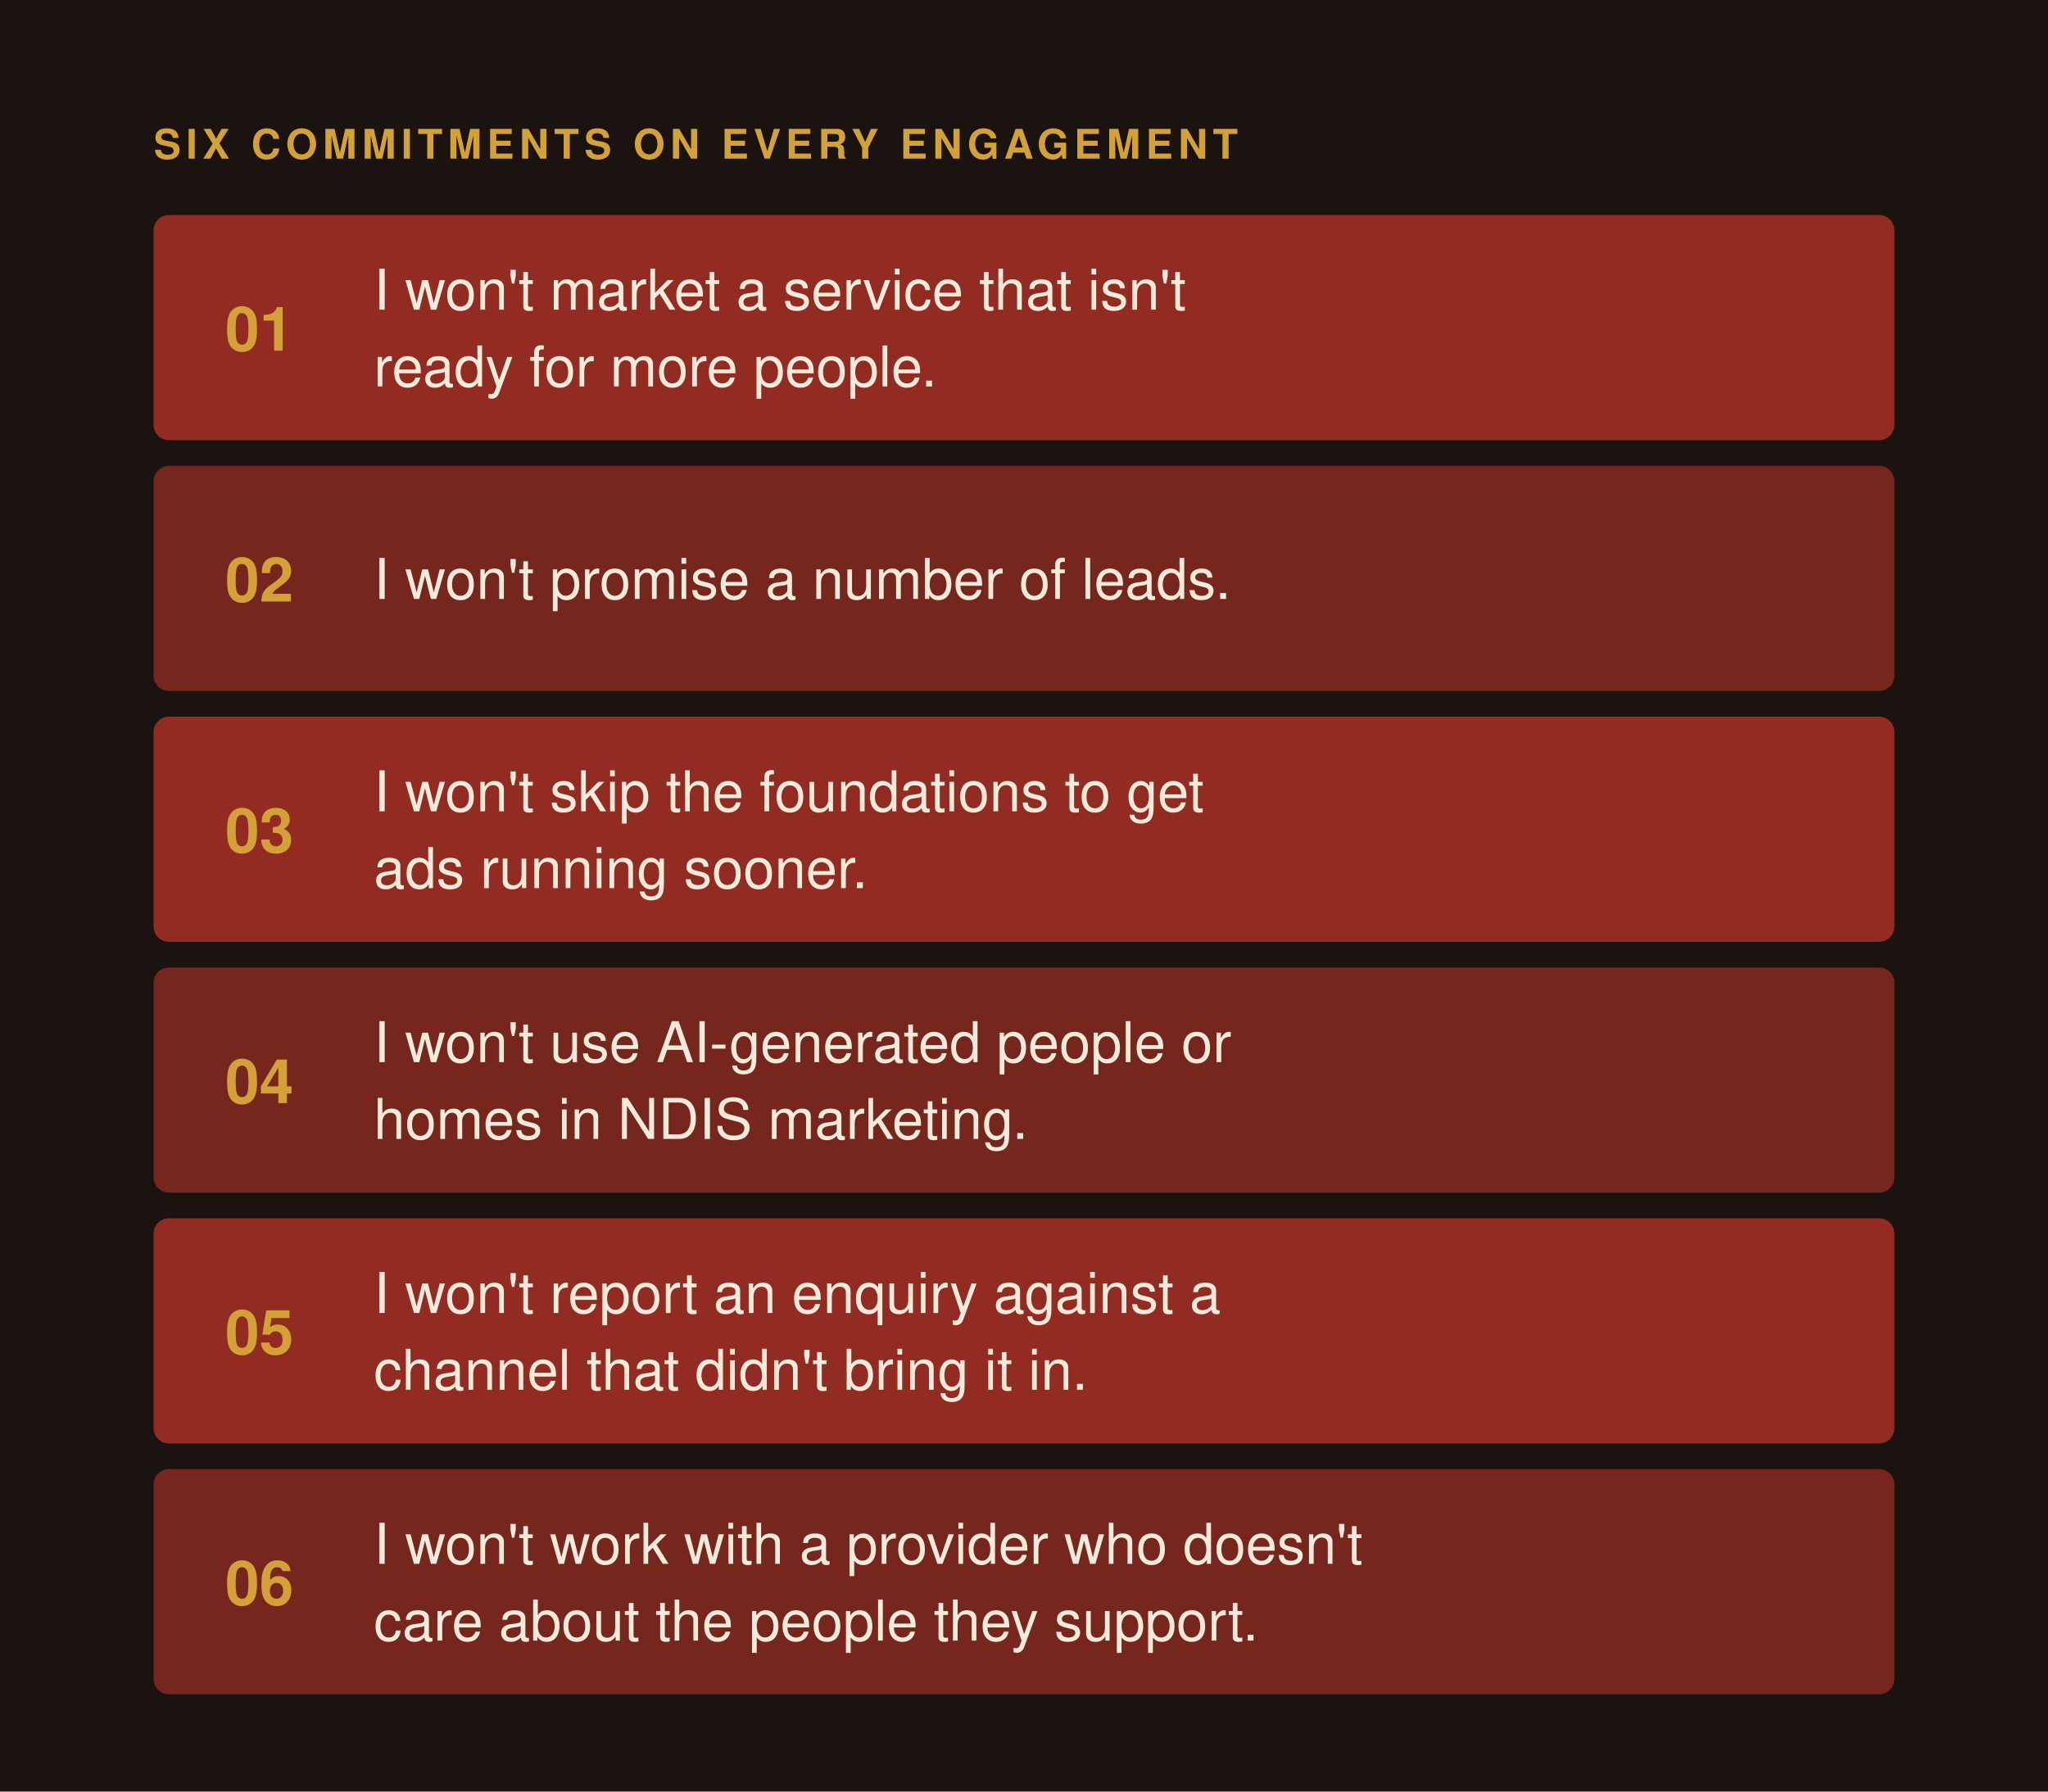
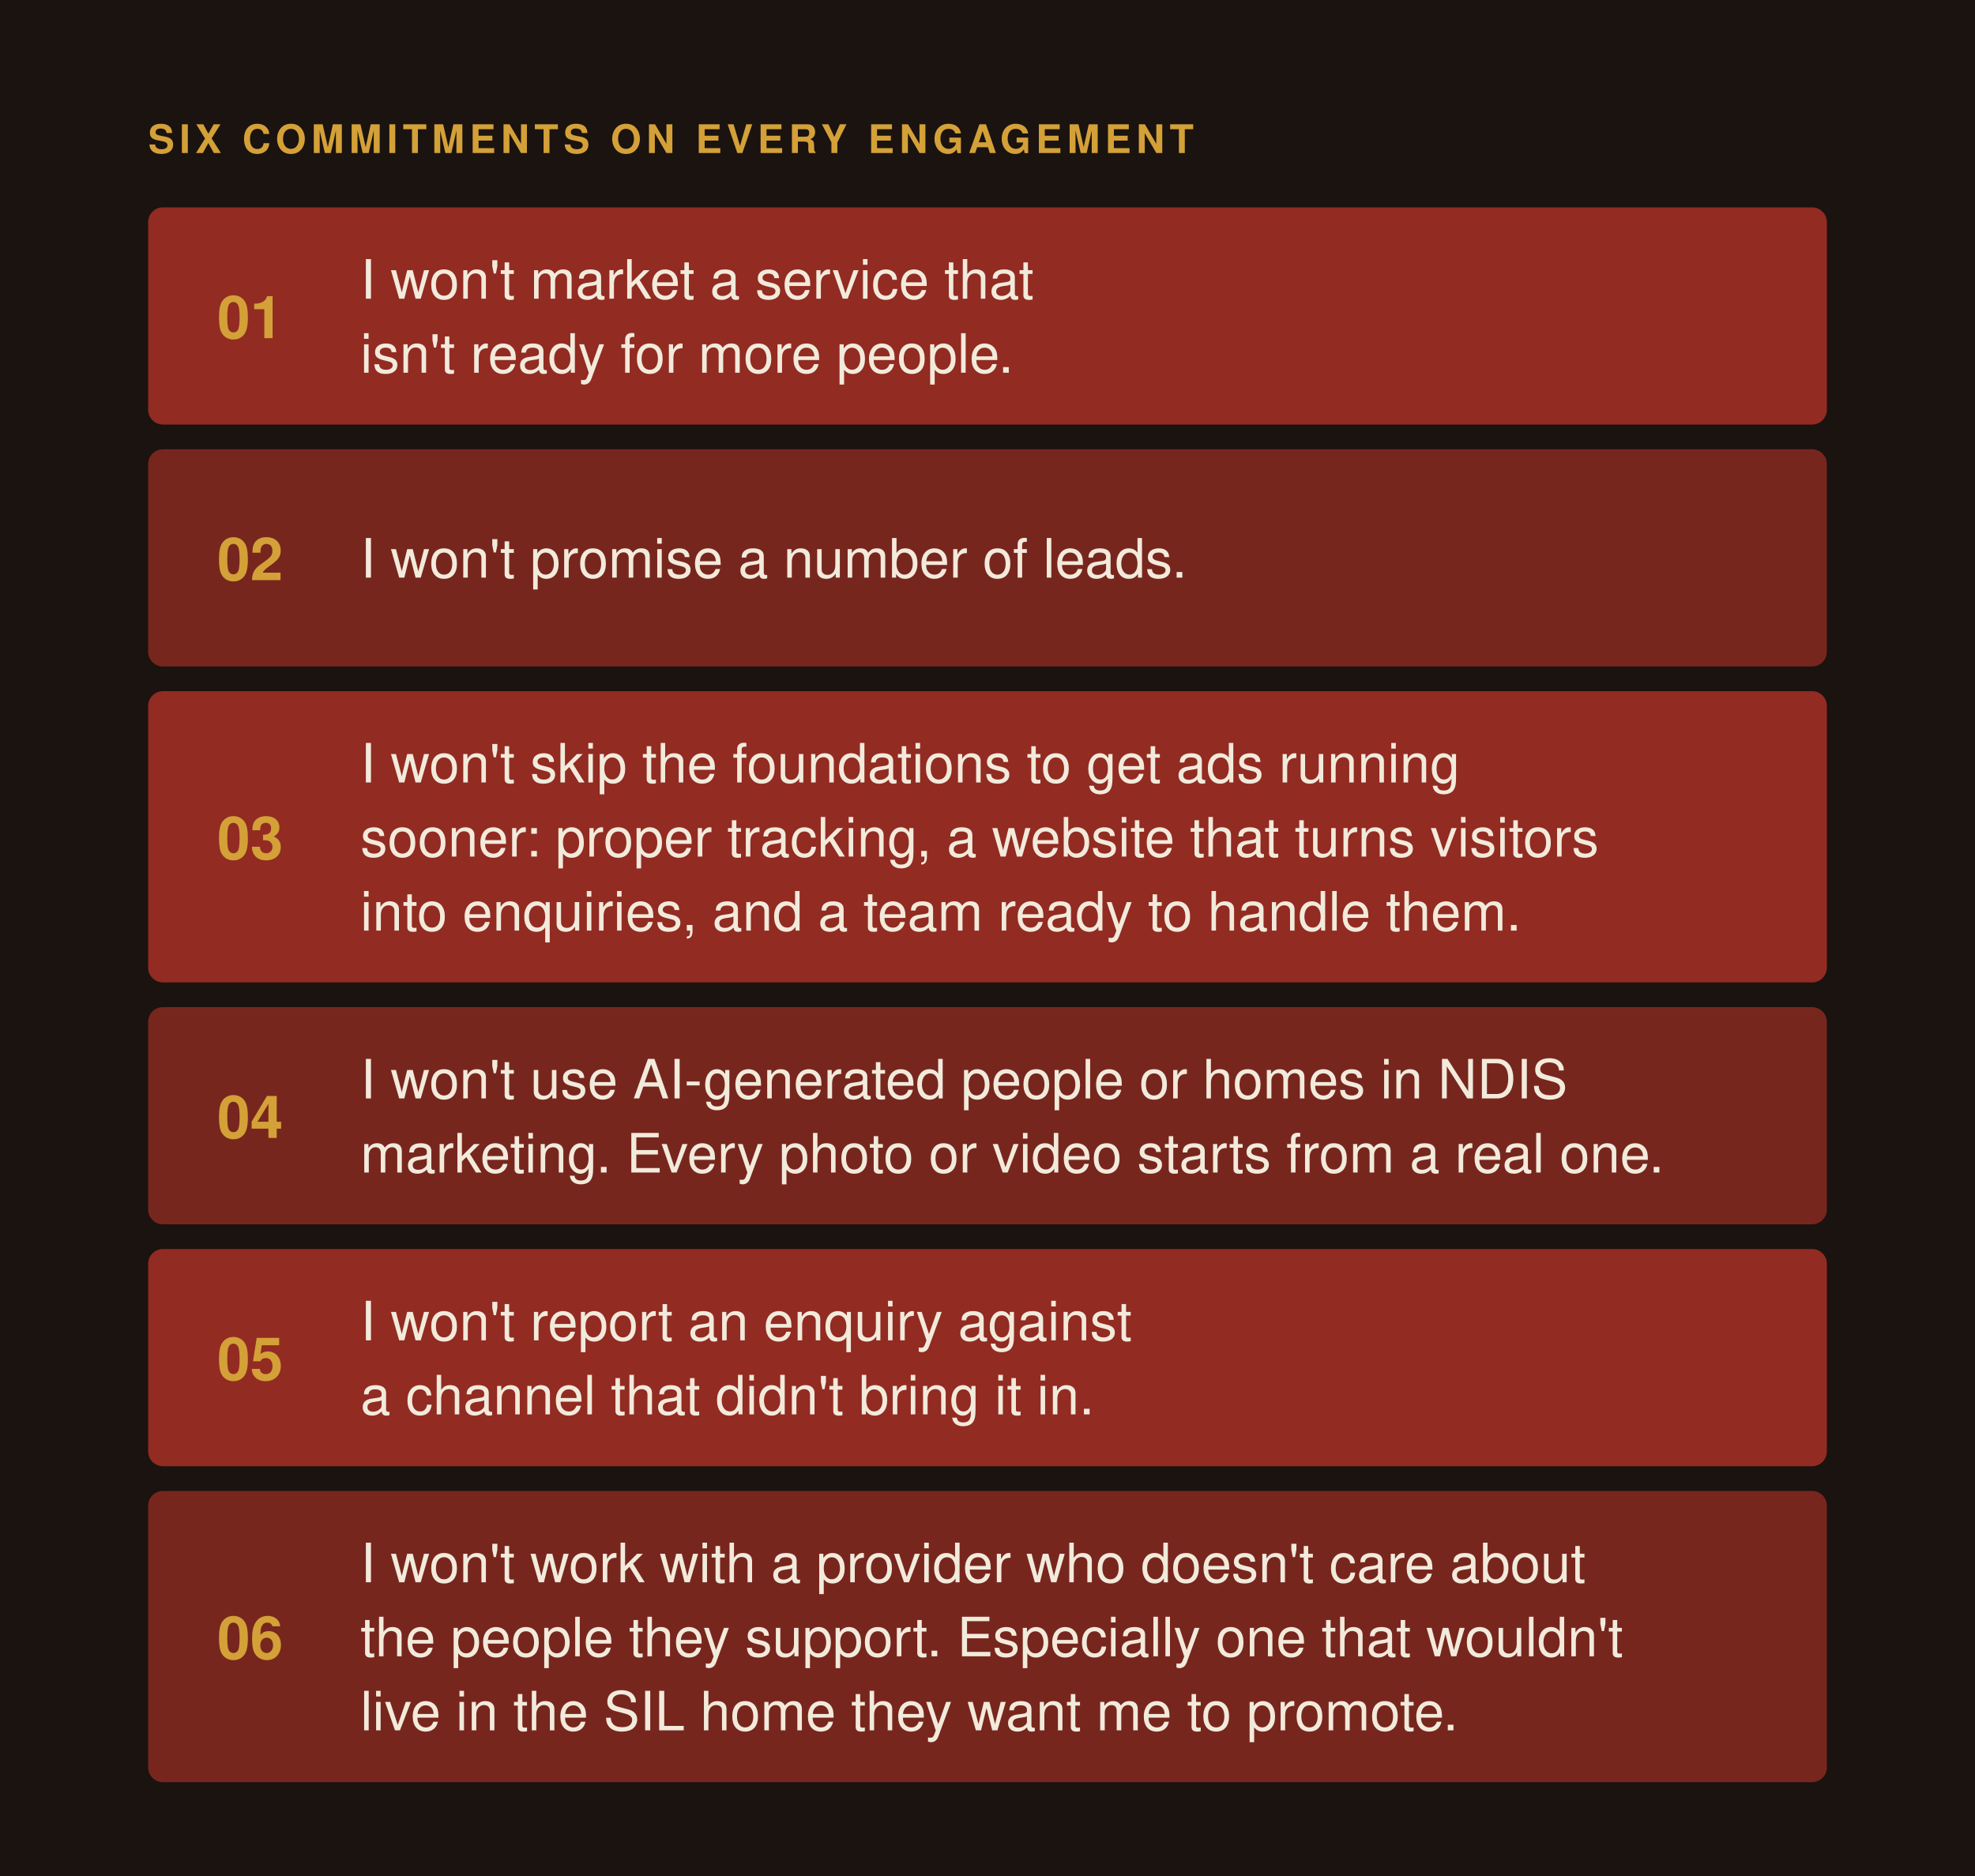
- <svg xmlns="http://www.w3.org/2000/svg" viewBox="0 0 800 700" role="img" aria-label="">
-   <rect width="800" height="700" fill="#1A1310" />
+ <svg xmlns="http://www.w3.org/2000/svg" viewBox="0 0 800 760" role="img" aria-label="">
+   <rect width="800" height="760" fill="#1A1310" />
  <text x="60" y="62" fill="#D4A038" font-family="Helvetica, Arial, sans-serif" font-size="16" font-weight="700" letter-spacing="2">SIX COMMITMENTS ON EVERY ENGAGEMENT</text>
  <g fill="#9E2D24">
    <rect x="60" y="84" width="680" height="88" rx="6" opacity="0.9" />
    <rect x="60" y="182" width="680" height="88" rx="6" opacity="0.7" />
-     <rect x="60" y="280" width="680" height="88" rx="6" opacity="0.9" />
-     <rect x="60" y="378" width="680" height="88" rx="6" opacity="0.7" />
-     <rect x="60" y="476" width="680" height="88" rx="6" opacity="0.9" />
-     <rect x="60" y="574" width="680" height="88" rx="6" opacity="0.7" />
+     <rect x="60" y="280" width="680" height="118" rx="6" opacity="0.9" />
+     <rect x="60" y="408" width="680" height="88" rx="6" opacity="0.7" />
+     <rect x="60" y="506" width="680" height="88" rx="6" opacity="0.9" />
+     <rect x="60" y="604" width="680" height="118" rx="6" opacity="0.7" />
  </g>
  <g font-family="Helvetica, Arial, sans-serif">
    <g fill="#D4A038" font-size="24" font-weight="700">
      <text x="88" y="137">01</text>
      <text x="88" y="235">02</text>
-       <text x="88" y="333">03</text>
-       <text x="88" y="431">04</text>
-       <text x="88" y="529">05</text>
-       <text x="88" y="627">06</text>
+       <text x="88" y="348">03</text>
+       <text x="88" y="461">04</text>
+       <text x="88" y="559">05</text>
+       <text x="88" y="672">06</text>
    </g>
    <g fill="#F2EADB" font-size="22">
-       <text x="146" y="121">I won't market a service that isn't</text>
-       <text x="146" y="151">ready for more people.</text>
+       <text x="146" y="121">I won't market a service that</text>
+       <text x="146" y="151">isn't ready for more people.</text>
      <text x="146" y="234">I won't promise a number of leads.</text>
-       <text x="146" y="317">I won't skip the foundations to get</text>
-       <text x="146" y="347">ads running sooner.</text>
-       <text x="146" y="415">I won't use AI-generated people or</text>
-       <text x="146" y="445">homes in NDIS marketing.</text>
-       <text x="146" y="513">I won't report an enquiry against a</text>
-       <text x="146" y="543">channel that didn't bring it in.</text>
-       <text x="146" y="611">I won't work with a provider who doesn't</text>
-       <text x="146" y="641">care about the people they support.</text>
+       <text x="146" y="317">I won't skip the foundations to get ads running</text>
+       <text x="146" y="347">sooner: proper tracking, a website that turns visitors</text>
+       <text x="146" y="377">into enquiries, and a team ready to handle them.</text>
+       <text x="146" y="445">I won't use AI-generated people or homes in NDIS</text>
+       <text x="146" y="475">marketing. Every photo or video starts from a real one.</text>
+       <text x="146" y="543">I won't report an enquiry against</text>
+       <text x="146" y="573">a channel that didn't bring it in.</text>
+       <text x="146" y="641">I won't work with a provider who doesn't care about</text>
+       <text x="146" y="671">the people they support. Especially one that wouldn't</text>
+       <text x="146" y="701">live in the SIL home they want me to promote.</text>
    </g>
  </g>
</svg>
